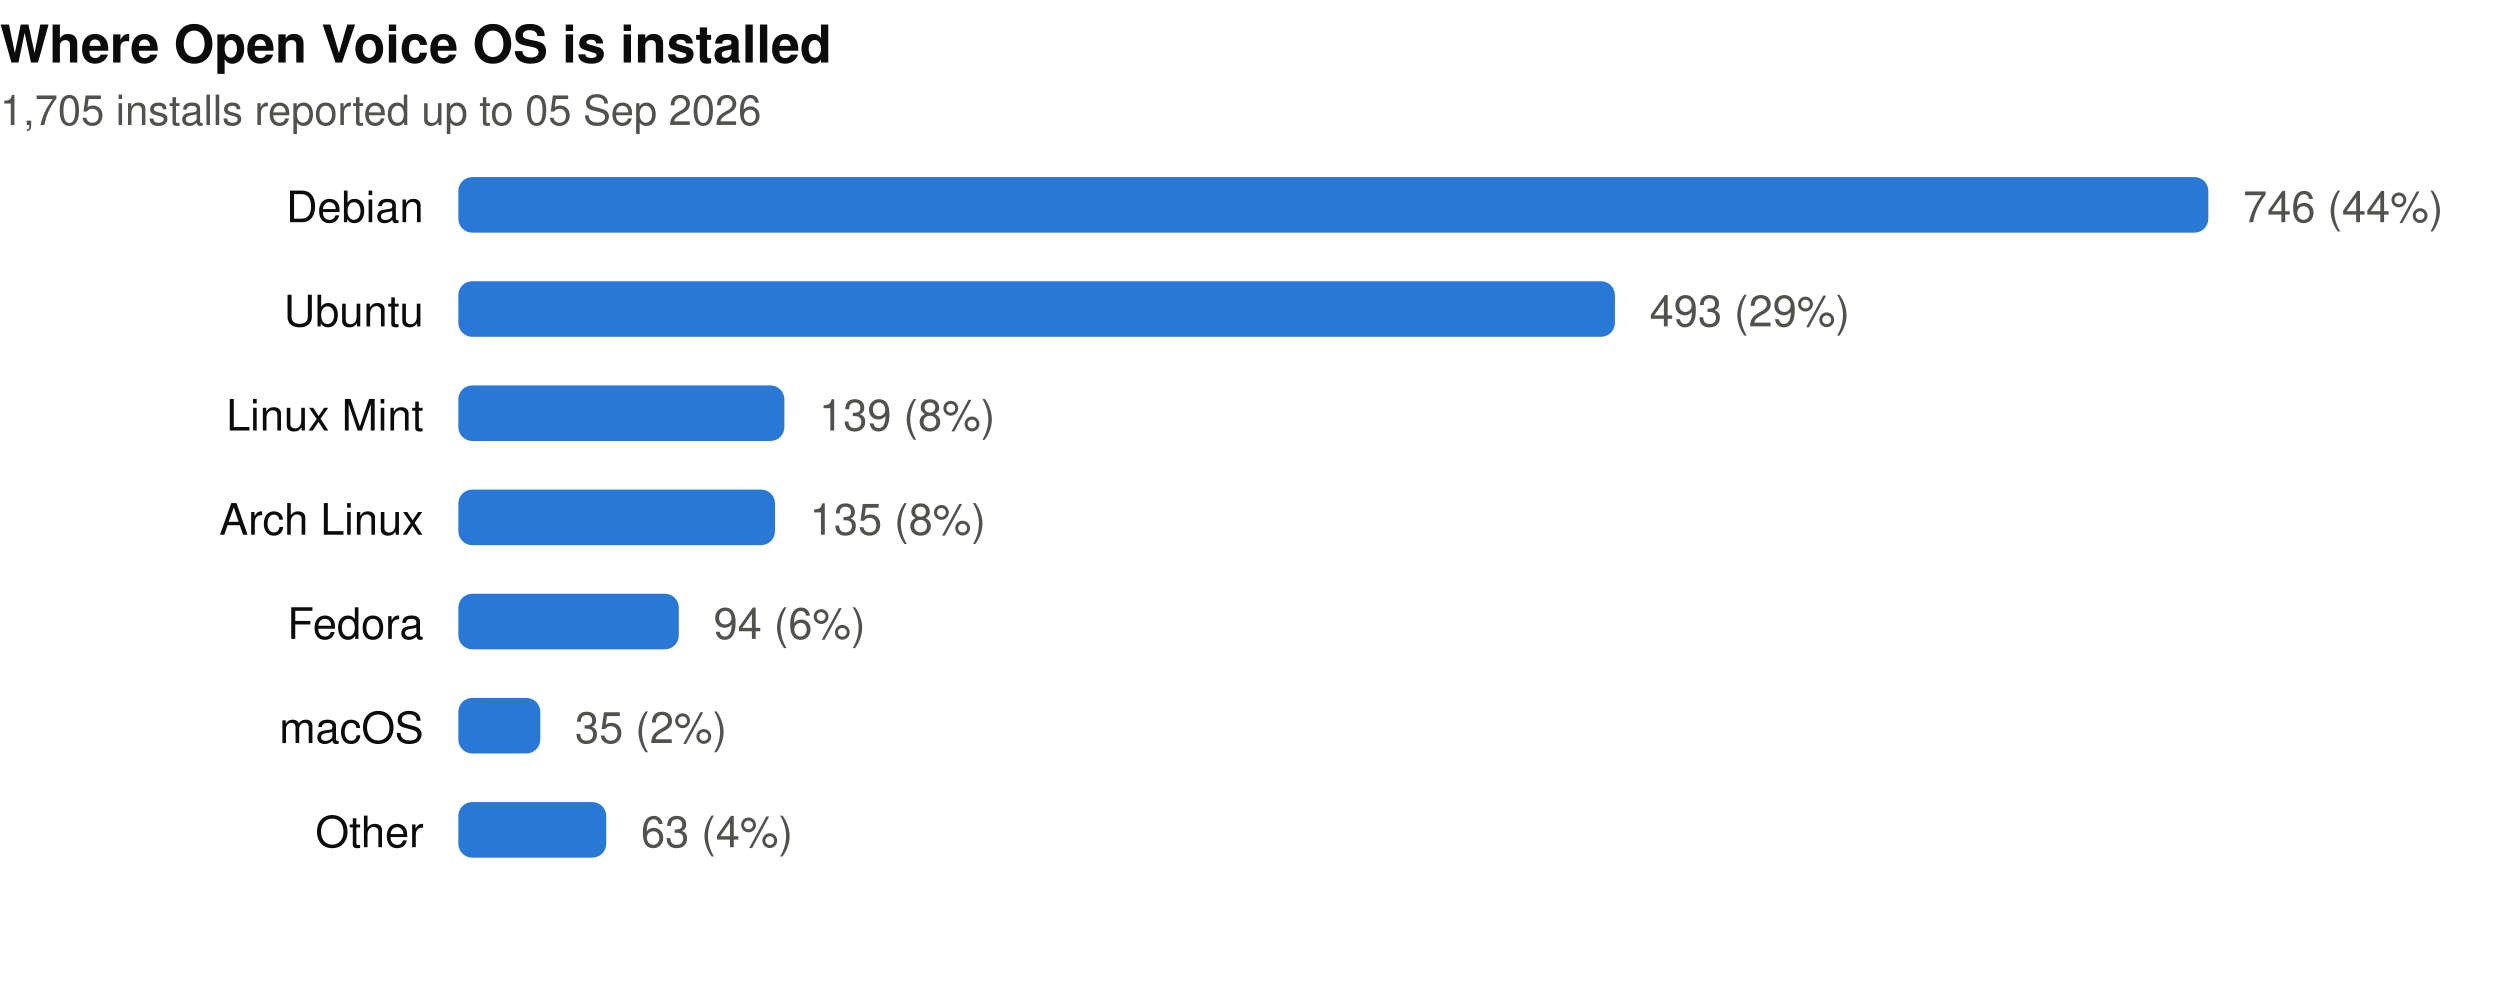
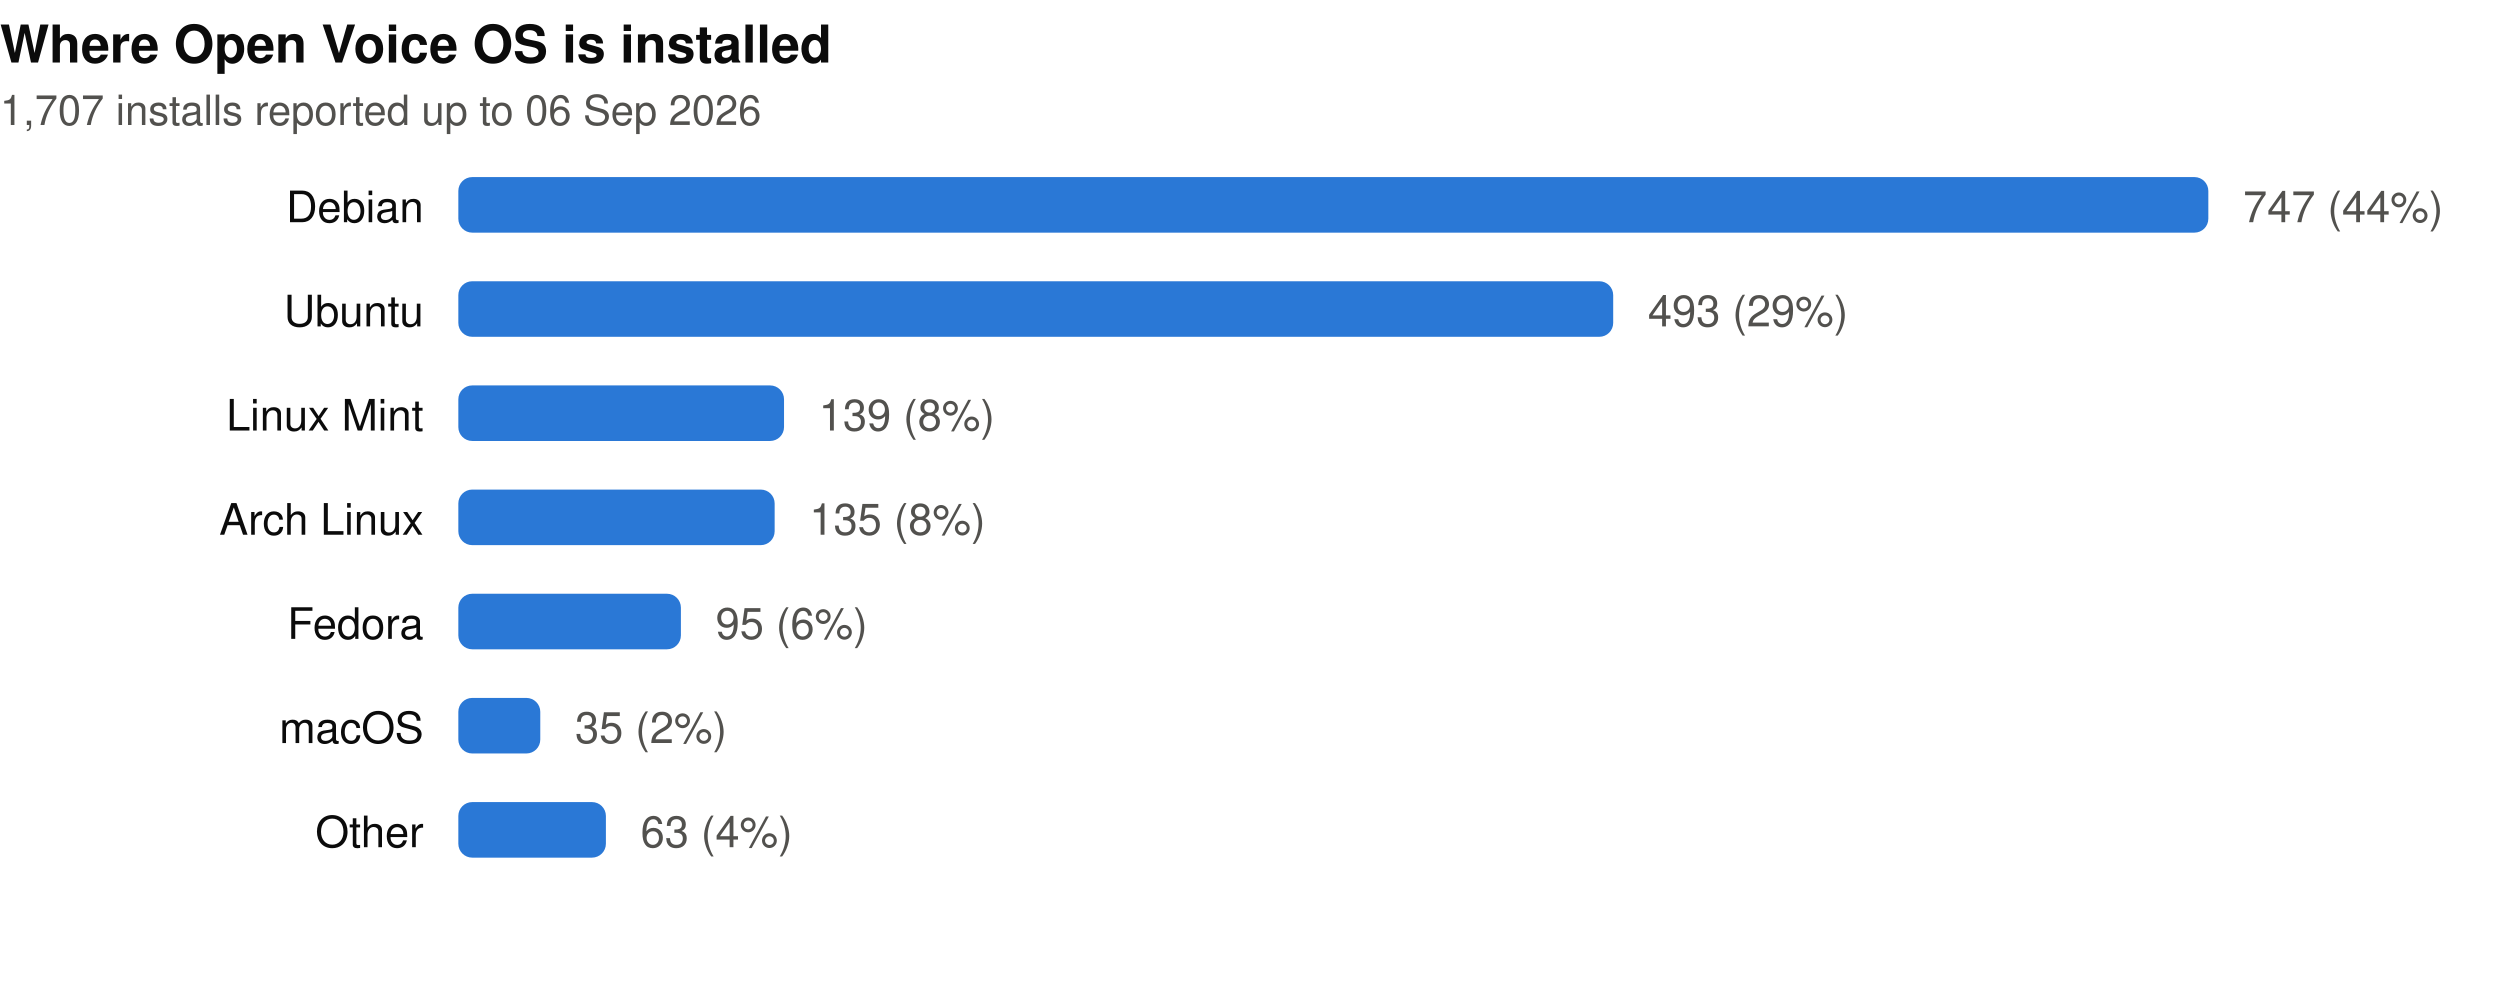
- <svg xmlns="http://www.w3.org/2000/svg" width="720" height="284" viewBox="0 0 720 284" role="img" aria-label="Where Open Voice OS is installed. 1,705 installs reported up to 05 Sep 2026">
+ <svg xmlns="http://www.w3.org/2000/svg" width="720" height="284" viewBox="0 0 720 284" role="img" aria-label="Where Open Voice OS is installed. 1,707 installs reported up to 06 Sep 2026">
  <text x="0" y="18" font-family="ui-sans-serif,-apple-system,BlinkMacSystemFont,'Segoe UI',Helvetica,Arial,sans-serif" font-size="15" font-weight="600" fill="#0b0b0b">Where Open Voice OS is installed</text>
-   <text x="0" y="36" font-family="ui-sans-serif,-apple-system,BlinkMacSystemFont,'Segoe UI',Helvetica,Arial,sans-serif" font-size="12" fill="#52514e">1,705 installs reported up to 05 Sep 2026</text>
+   <text x="0" y="36" font-family="ui-sans-serif,-apple-system,BlinkMacSystemFont,'Segoe UI',Helvetica,Arial,sans-serif" font-size="12" fill="#52514e">1,707 installs reported up to 06 Sep 2026</text>
  <text x="122" y="64.0" text-anchor="end" font-family="ui-sans-serif,-apple-system,BlinkMacSystemFont,'Segoe UI',Helvetica,Arial,sans-serif" font-size="12.5" fill="#0b0b0b">Debian</text>
  <rect x="132" y="51.0" width="504.0" height="16" rx="4" fill="#2a78d6" />
-   <text x="646.0" y="64.0" font-family="ui-sans-serif,-apple-system,BlinkMacSystemFont,'Segoe UI',Helvetica,Arial,sans-serif" font-size="12.5" fill="#52514e">746 (44%)</text>
+   <text x="646.0" y="64.0" font-family="ui-sans-serif,-apple-system,BlinkMacSystemFont,'Segoe UI',Helvetica,Arial,sans-serif" font-size="12.5" fill="#52514e">747 (44%)</text>
  <text x="122" y="94.0" text-anchor="end" font-family="ui-sans-serif,-apple-system,BlinkMacSystemFont,'Segoe UI',Helvetica,Arial,sans-serif" font-size="12.5" fill="#0b0b0b">Ubuntu</text>
-   <rect x="132" y="81.0" width="333.1" height="16" rx="4" fill="#2a78d6" />
-   <text x="475.1" y="94.0" font-family="ui-sans-serif,-apple-system,BlinkMacSystemFont,'Segoe UI',Helvetica,Arial,sans-serif" font-size="12.5" fill="#52514e">493 (29%)</text>
+   <rect x="132" y="81.0" width="332.6" height="16" rx="4" fill="#2a78d6" />
+   <text x="474.6" y="94.0" font-family="ui-sans-serif,-apple-system,BlinkMacSystemFont,'Segoe UI',Helvetica,Arial,sans-serif" font-size="12.5" fill="#52514e">493 (29%)</text>
  <text x="122" y="124.0" text-anchor="end" font-family="ui-sans-serif,-apple-system,BlinkMacSystemFont,'Segoe UI',Helvetica,Arial,sans-serif" font-size="12.5" fill="#0b0b0b">Linux Mint</text>
-   <rect x="132" y="111.0" width="93.9" height="16" rx="4" fill="#2a78d6" />
-   <text x="235.9" y="124.0" font-family="ui-sans-serif,-apple-system,BlinkMacSystemFont,'Segoe UI',Helvetica,Arial,sans-serif" font-size="12.5" fill="#52514e">139 (8%)</text>
+   <rect x="132" y="111.0" width="93.8" height="16" rx="4" fill="#2a78d6" />
+   <text x="235.8" y="124.0" font-family="ui-sans-serif,-apple-system,BlinkMacSystemFont,'Segoe UI',Helvetica,Arial,sans-serif" font-size="12.5" fill="#52514e">139 (8%)</text>
  <text x="122" y="154.0" text-anchor="end" font-family="ui-sans-serif,-apple-system,BlinkMacSystemFont,'Segoe UI',Helvetica,Arial,sans-serif" font-size="12.5" fill="#0b0b0b">Arch Linux</text>
-   <rect x="132" y="141.0" width="91.2" height="16" rx="4" fill="#2a78d6" />
-   <text x="233.2" y="154.0" font-family="ui-sans-serif,-apple-system,BlinkMacSystemFont,'Segoe UI',Helvetica,Arial,sans-serif" font-size="12.5" fill="#52514e">135 (8%)</text>
+   <rect x="132" y="141.0" width="91.1" height="16" rx="4" fill="#2a78d6" />
+   <text x="233.1" y="154.0" font-family="ui-sans-serif,-apple-system,BlinkMacSystemFont,'Segoe UI',Helvetica,Arial,sans-serif" font-size="12.5" fill="#52514e">135 (8%)</text>
  <text x="122" y="184.0" text-anchor="end" font-family="ui-sans-serif,-apple-system,BlinkMacSystemFont,'Segoe UI',Helvetica,Arial,sans-serif" font-size="12.5" fill="#0b0b0b">Fedora</text>
-   <rect x="132" y="171.0" width="63.5" height="16" rx="4" fill="#2a78d6" />
-   <text x="205.5" y="184.0" font-family="ui-sans-serif,-apple-system,BlinkMacSystemFont,'Segoe UI',Helvetica,Arial,sans-serif" font-size="12.5" fill="#52514e">94 (6%)</text>
+   <rect x="132" y="171.0" width="64.1" height="16" rx="4" fill="#2a78d6" />
+   <text x="206.1" y="184.0" font-family="ui-sans-serif,-apple-system,BlinkMacSystemFont,'Segoe UI',Helvetica,Arial,sans-serif" font-size="12.5" fill="#52514e">95 (6%)</text>
  <text x="122" y="214.0" text-anchor="end" font-family="ui-sans-serif,-apple-system,BlinkMacSystemFont,'Segoe UI',Helvetica,Arial,sans-serif" font-size="12.5" fill="#0b0b0b">macOS</text>
  <rect x="132" y="201.0" width="23.6" height="16" rx="4" fill="#2a78d6" />
  <text x="165.6" y="214.0" font-family="ui-sans-serif,-apple-system,BlinkMacSystemFont,'Segoe UI',Helvetica,Arial,sans-serif" font-size="12.5" fill="#52514e">35 (2%)</text>
  <text x="122" y="244.0" text-anchor="end" font-family="ui-sans-serif,-apple-system,BlinkMacSystemFont,'Segoe UI',Helvetica,Arial,sans-serif" font-size="12.5" fill="#0b0b0b">Other</text>
-   <rect x="132" y="231.0" width="42.6" height="16" rx="4" fill="#2a78d6" />
-   <text x="184.6" y="244.0" font-family="ui-sans-serif,-apple-system,BlinkMacSystemFont,'Segoe UI',Helvetica,Arial,sans-serif" font-size="12.5" fill="#52514e">63 (4%)</text>
+   <rect x="132" y="231.0" width="42.5" height="16" rx="4" fill="#2a78d6" />
+   <text x="184.5" y="244.0" font-family="ui-sans-serif,-apple-system,BlinkMacSystemFont,'Segoe UI',Helvetica,Arial,sans-serif" font-size="12.5" fill="#52514e">63 (4%)</text>
</svg>
